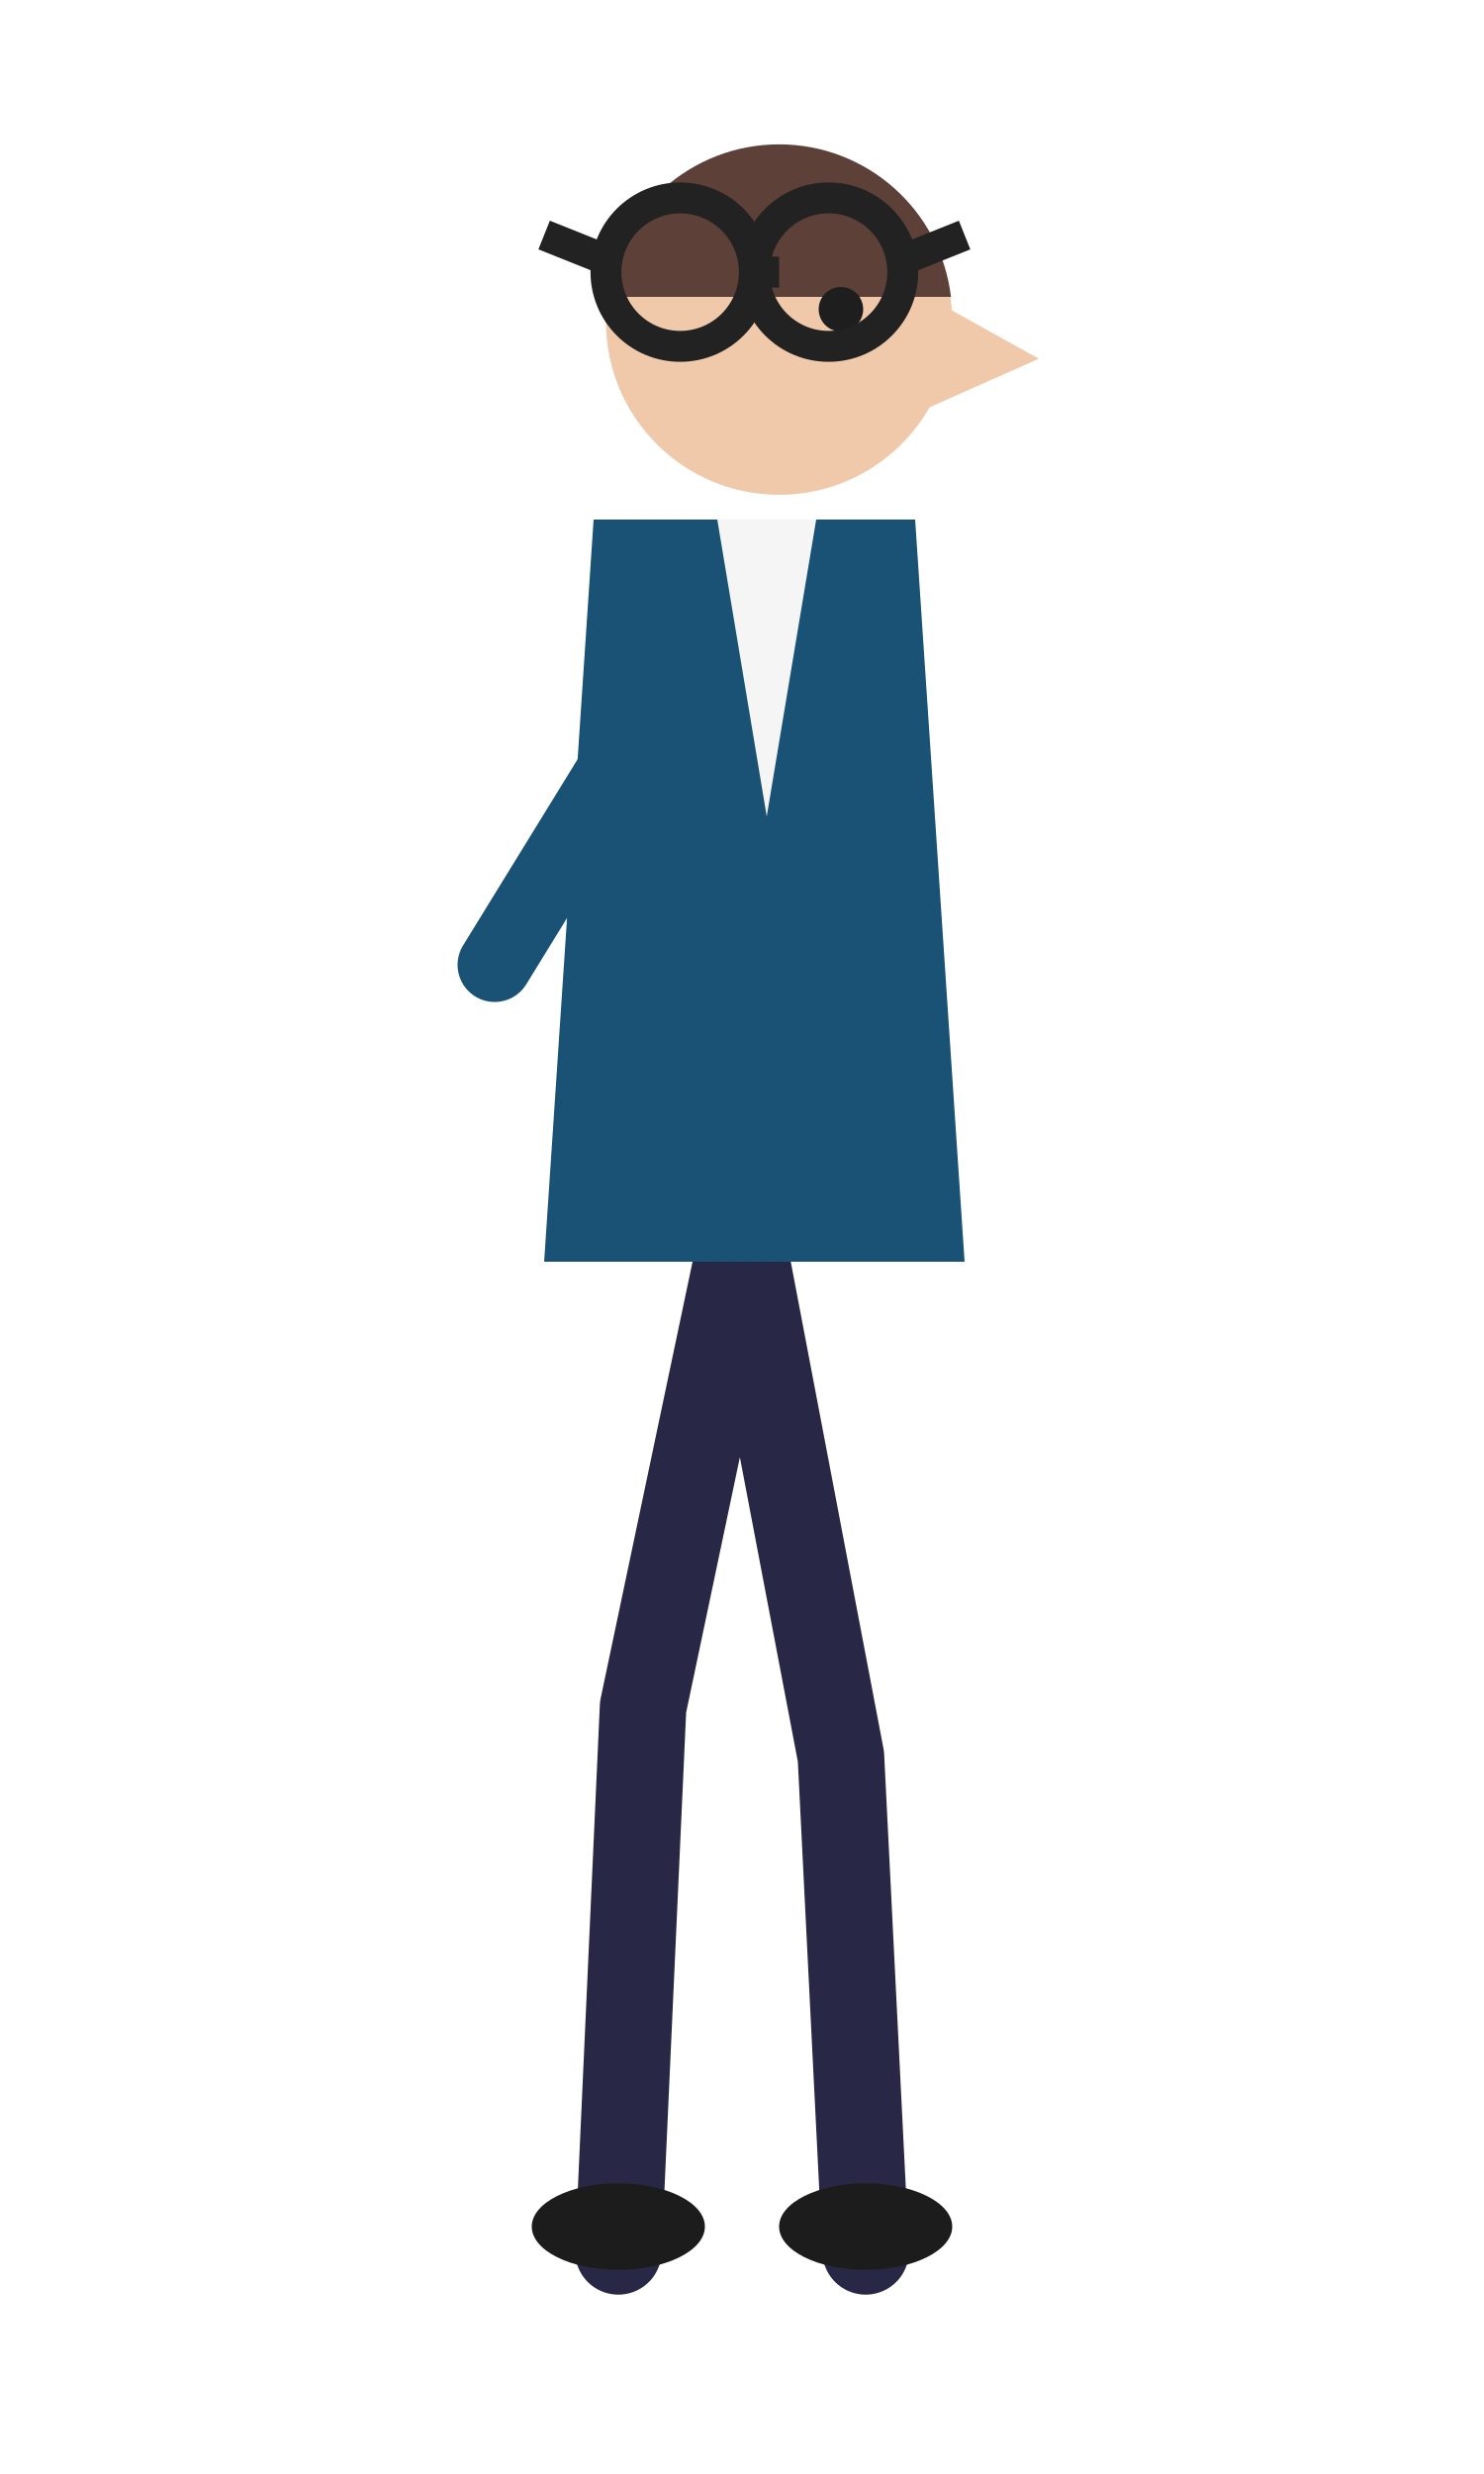
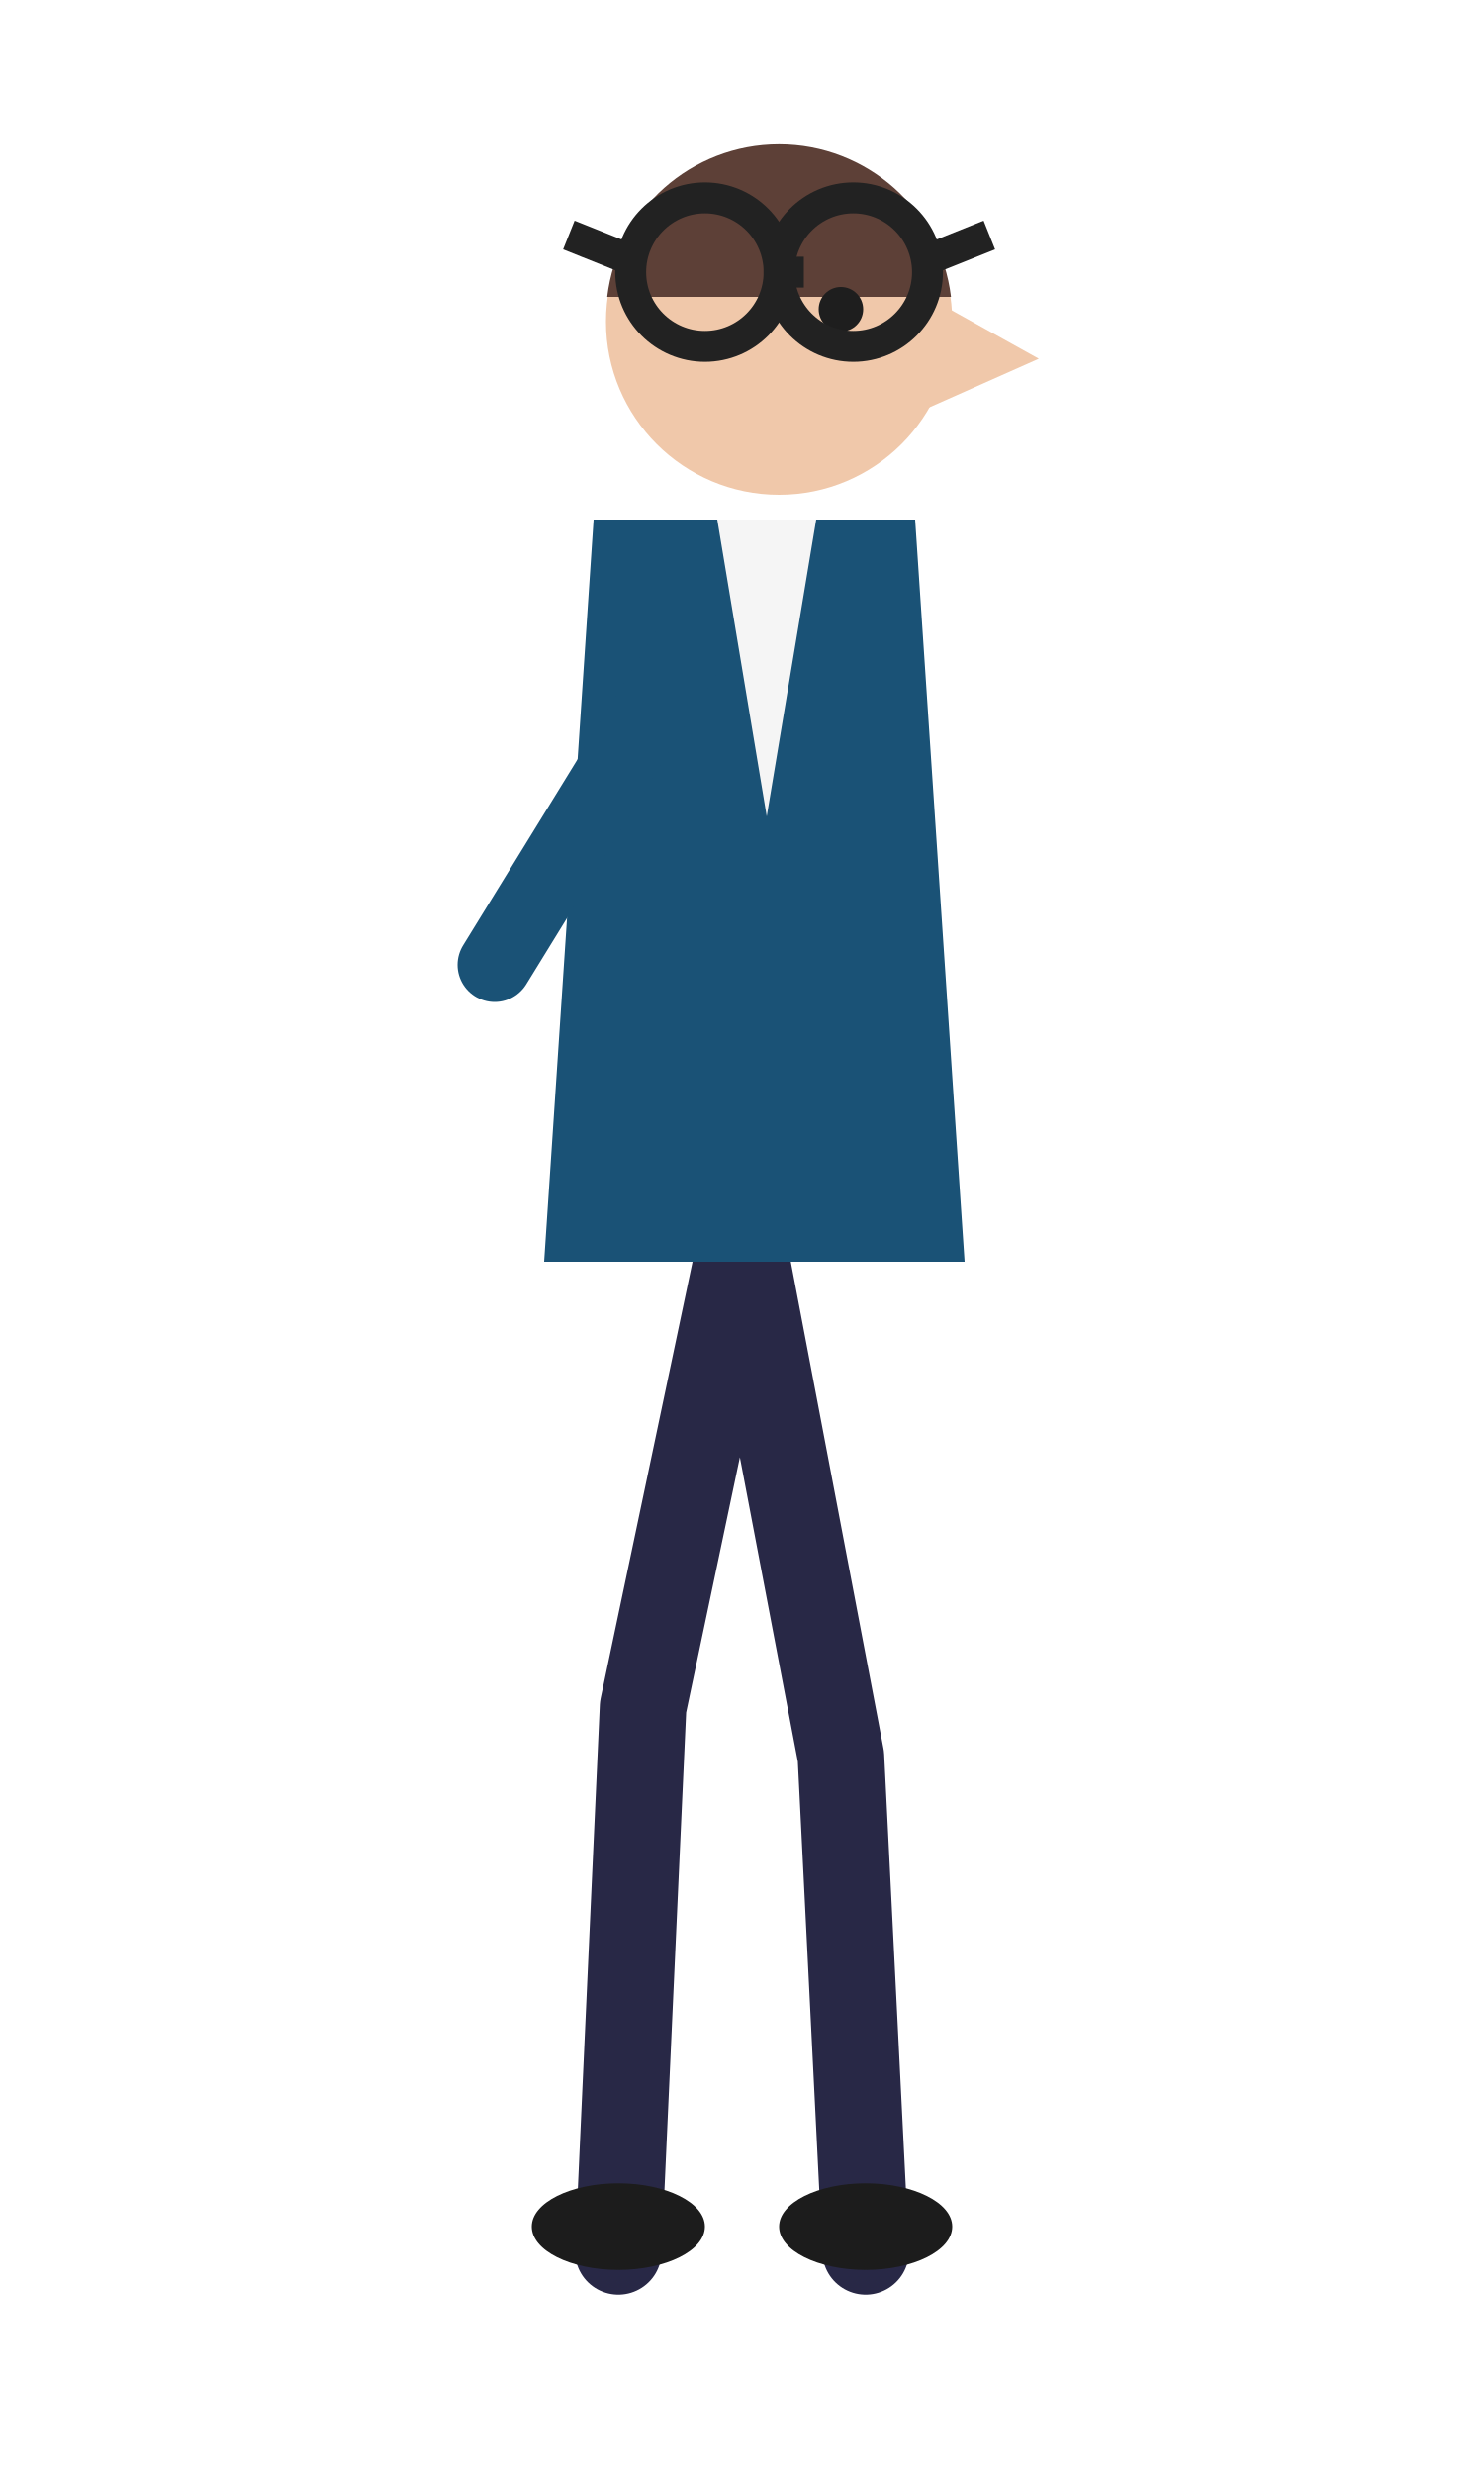
<svg xmlns="http://www.w3.org/2000/svg" viewBox="0 0 120 200" width="120" height="200">
  <g stroke="#282846" stroke-width="7" stroke-linecap="round" fill="none" stroke-linejoin="round">
    <path d="M60 100 L68 142 L70 182 M60 100 L52 138 L50 182" />
  </g>
  <ellipse cx="70" cy="180" rx="7" ry="3.5" fill="#1c1c1c" />
  <ellipse cx="50" cy="180" rx="7" ry="3.5" fill="#1c1c1c" />
  <path d="M48 42 L74 42 L78 102 L44 102 Z" fill="#1a5276" />
  <path d="M58 42 L66 42 L62 66 Z" fill="#f5f5f5" />
  <g stroke="#1a5276" stroke-width="6" stroke-linecap="round" fill="none">
    <path d="M56 52 L40 78" />
  </g>
  <circle cx="63" cy="26" r="14" fill="#f0c8aa" />
  <path d="M75 24 L84 29 L75 33 Z" fill="#f0c8aa" />
  <path d="M49.1 24 A14 14 0 0 1 76.9 24 Z" fill="#5d4037" />
  <circle cx="68" cy="25" r="1.8" fill="#1e1e1e" />
  <g stroke="#222" stroke-width="2.5" fill="none">
-     <circle cx="55" cy="22" r="6" />
-     <circle cx="67" cy="22" r="6" />
-     <path d="M61 22 L63 22 M49 21 L44 19 M73 21 L78 19" />
+     <circle cx="57" cy="22" r="6" />
+     <circle cx="69" cy="22" r="6" />
+     <path d="M63 22 L65 22 M51 21 L46 19 M75 21 L80 19" />
  </g>
</svg>
